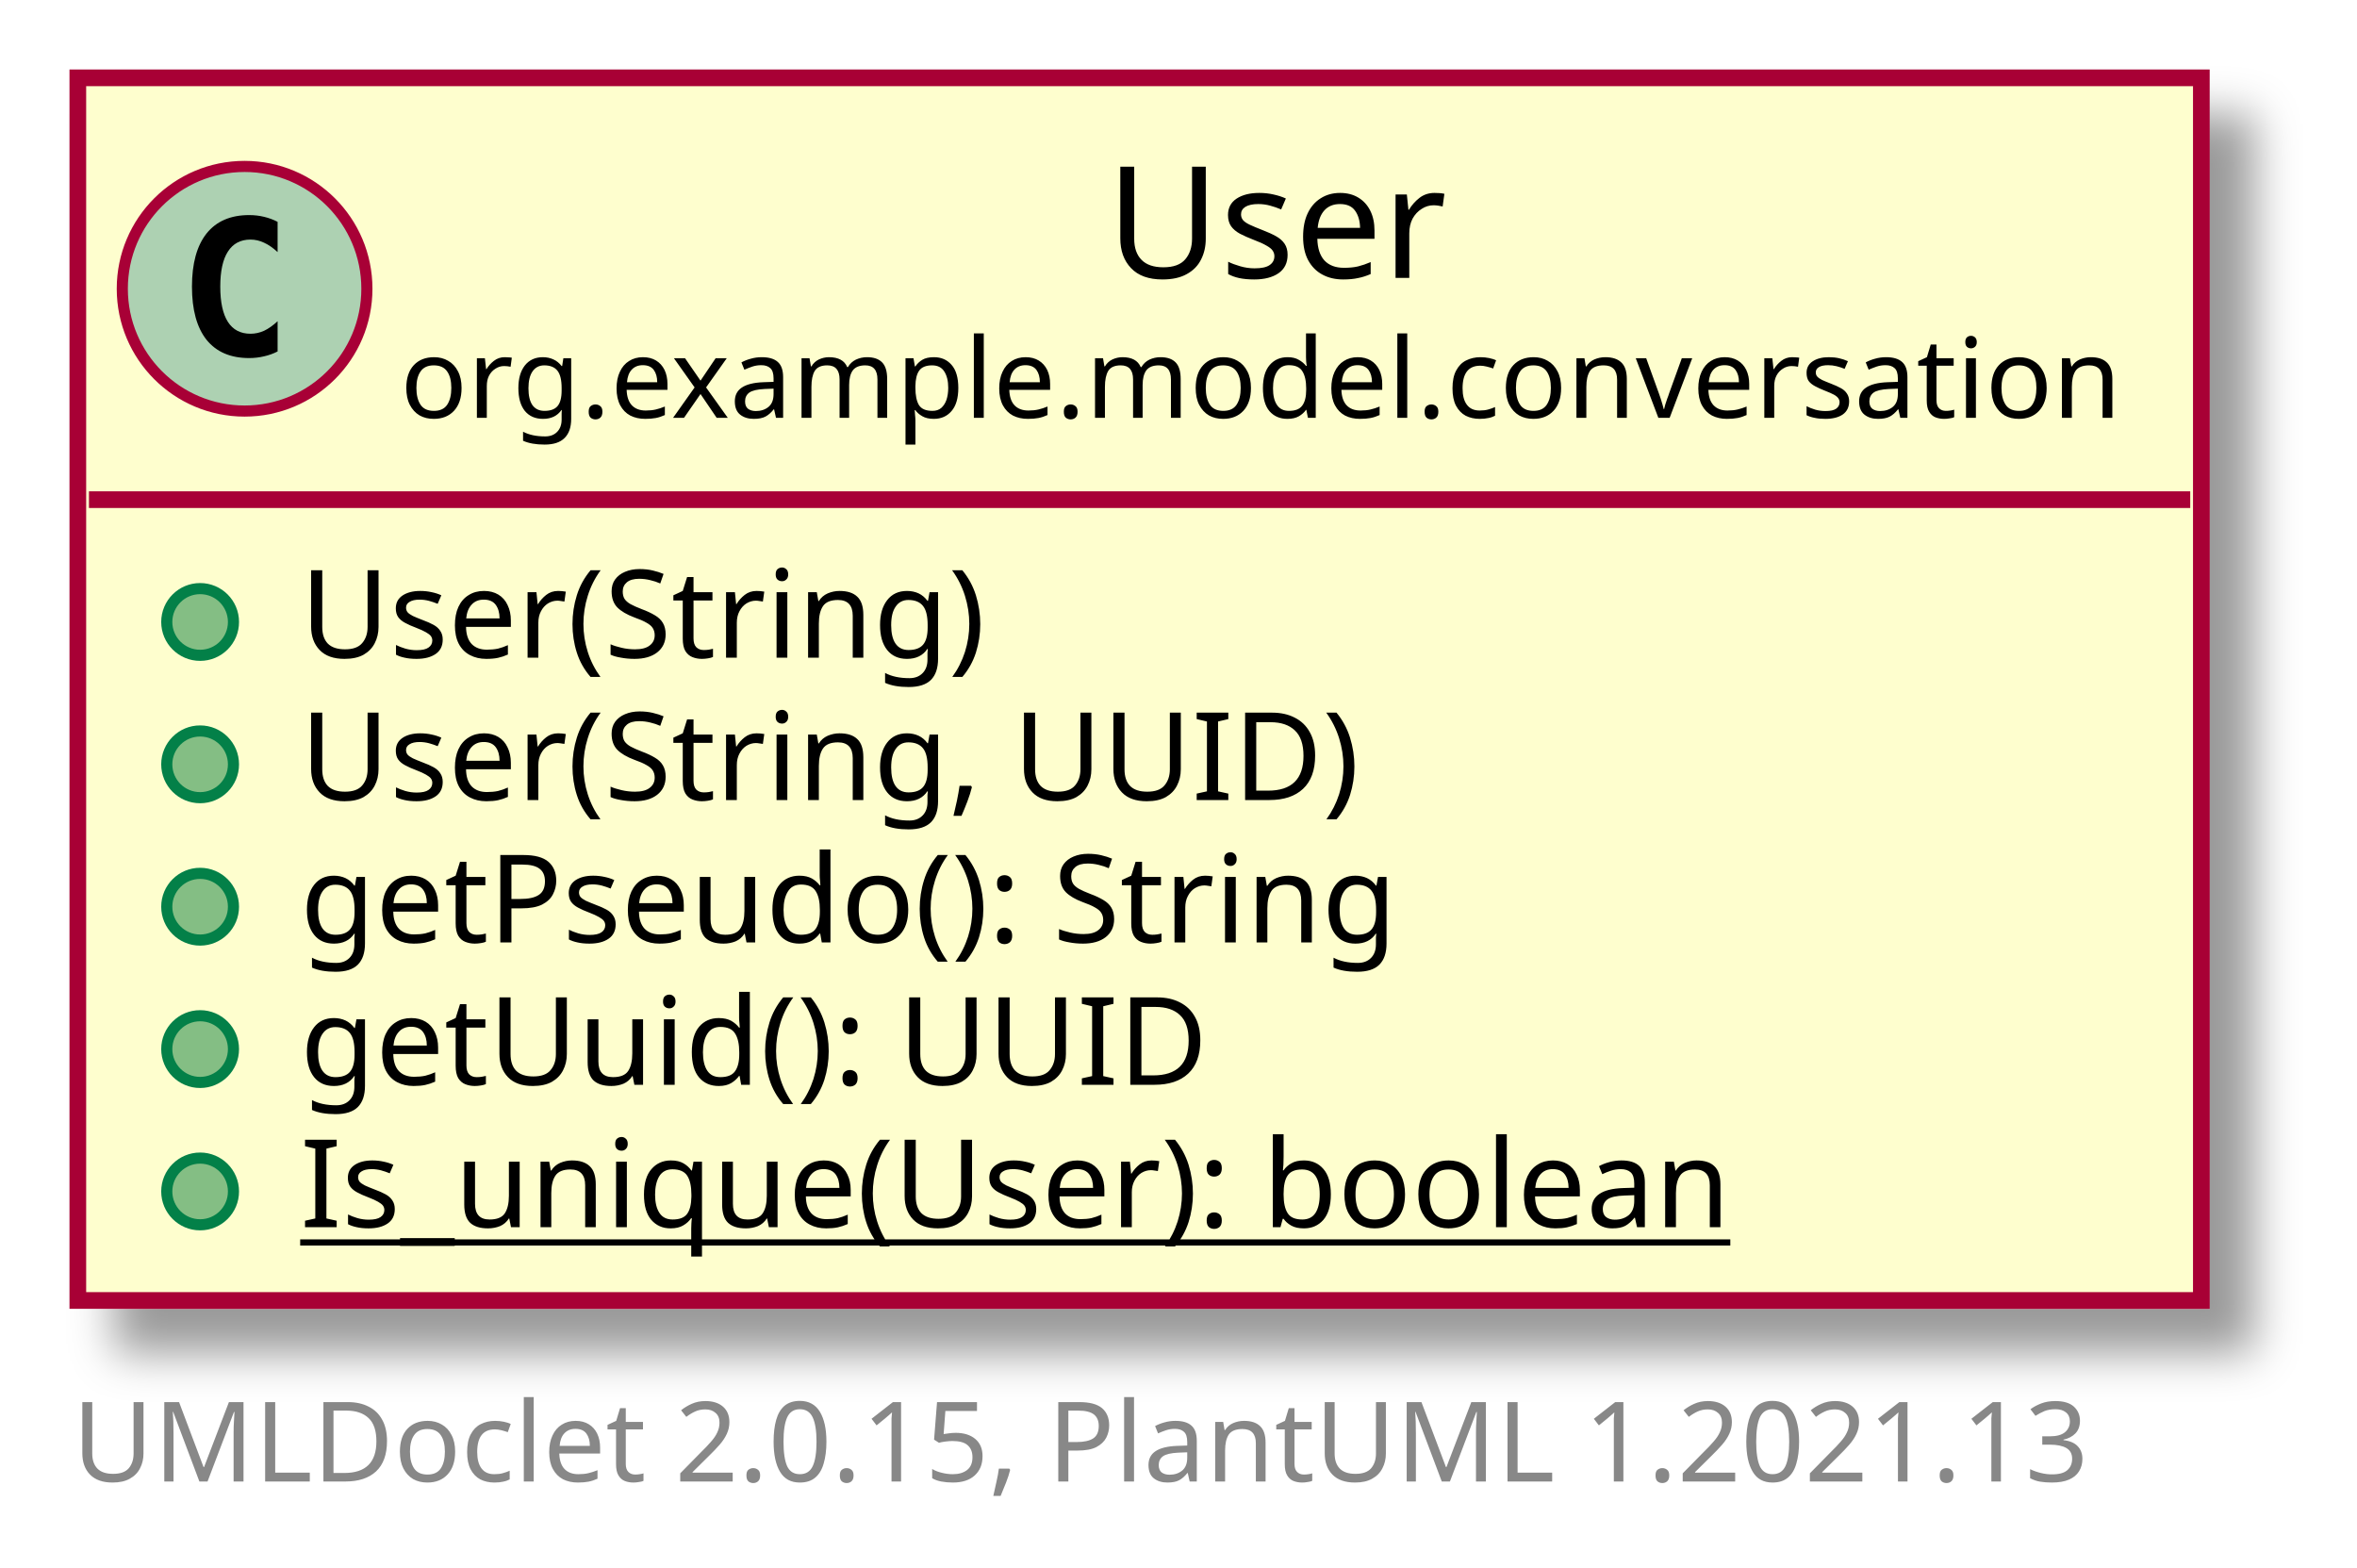
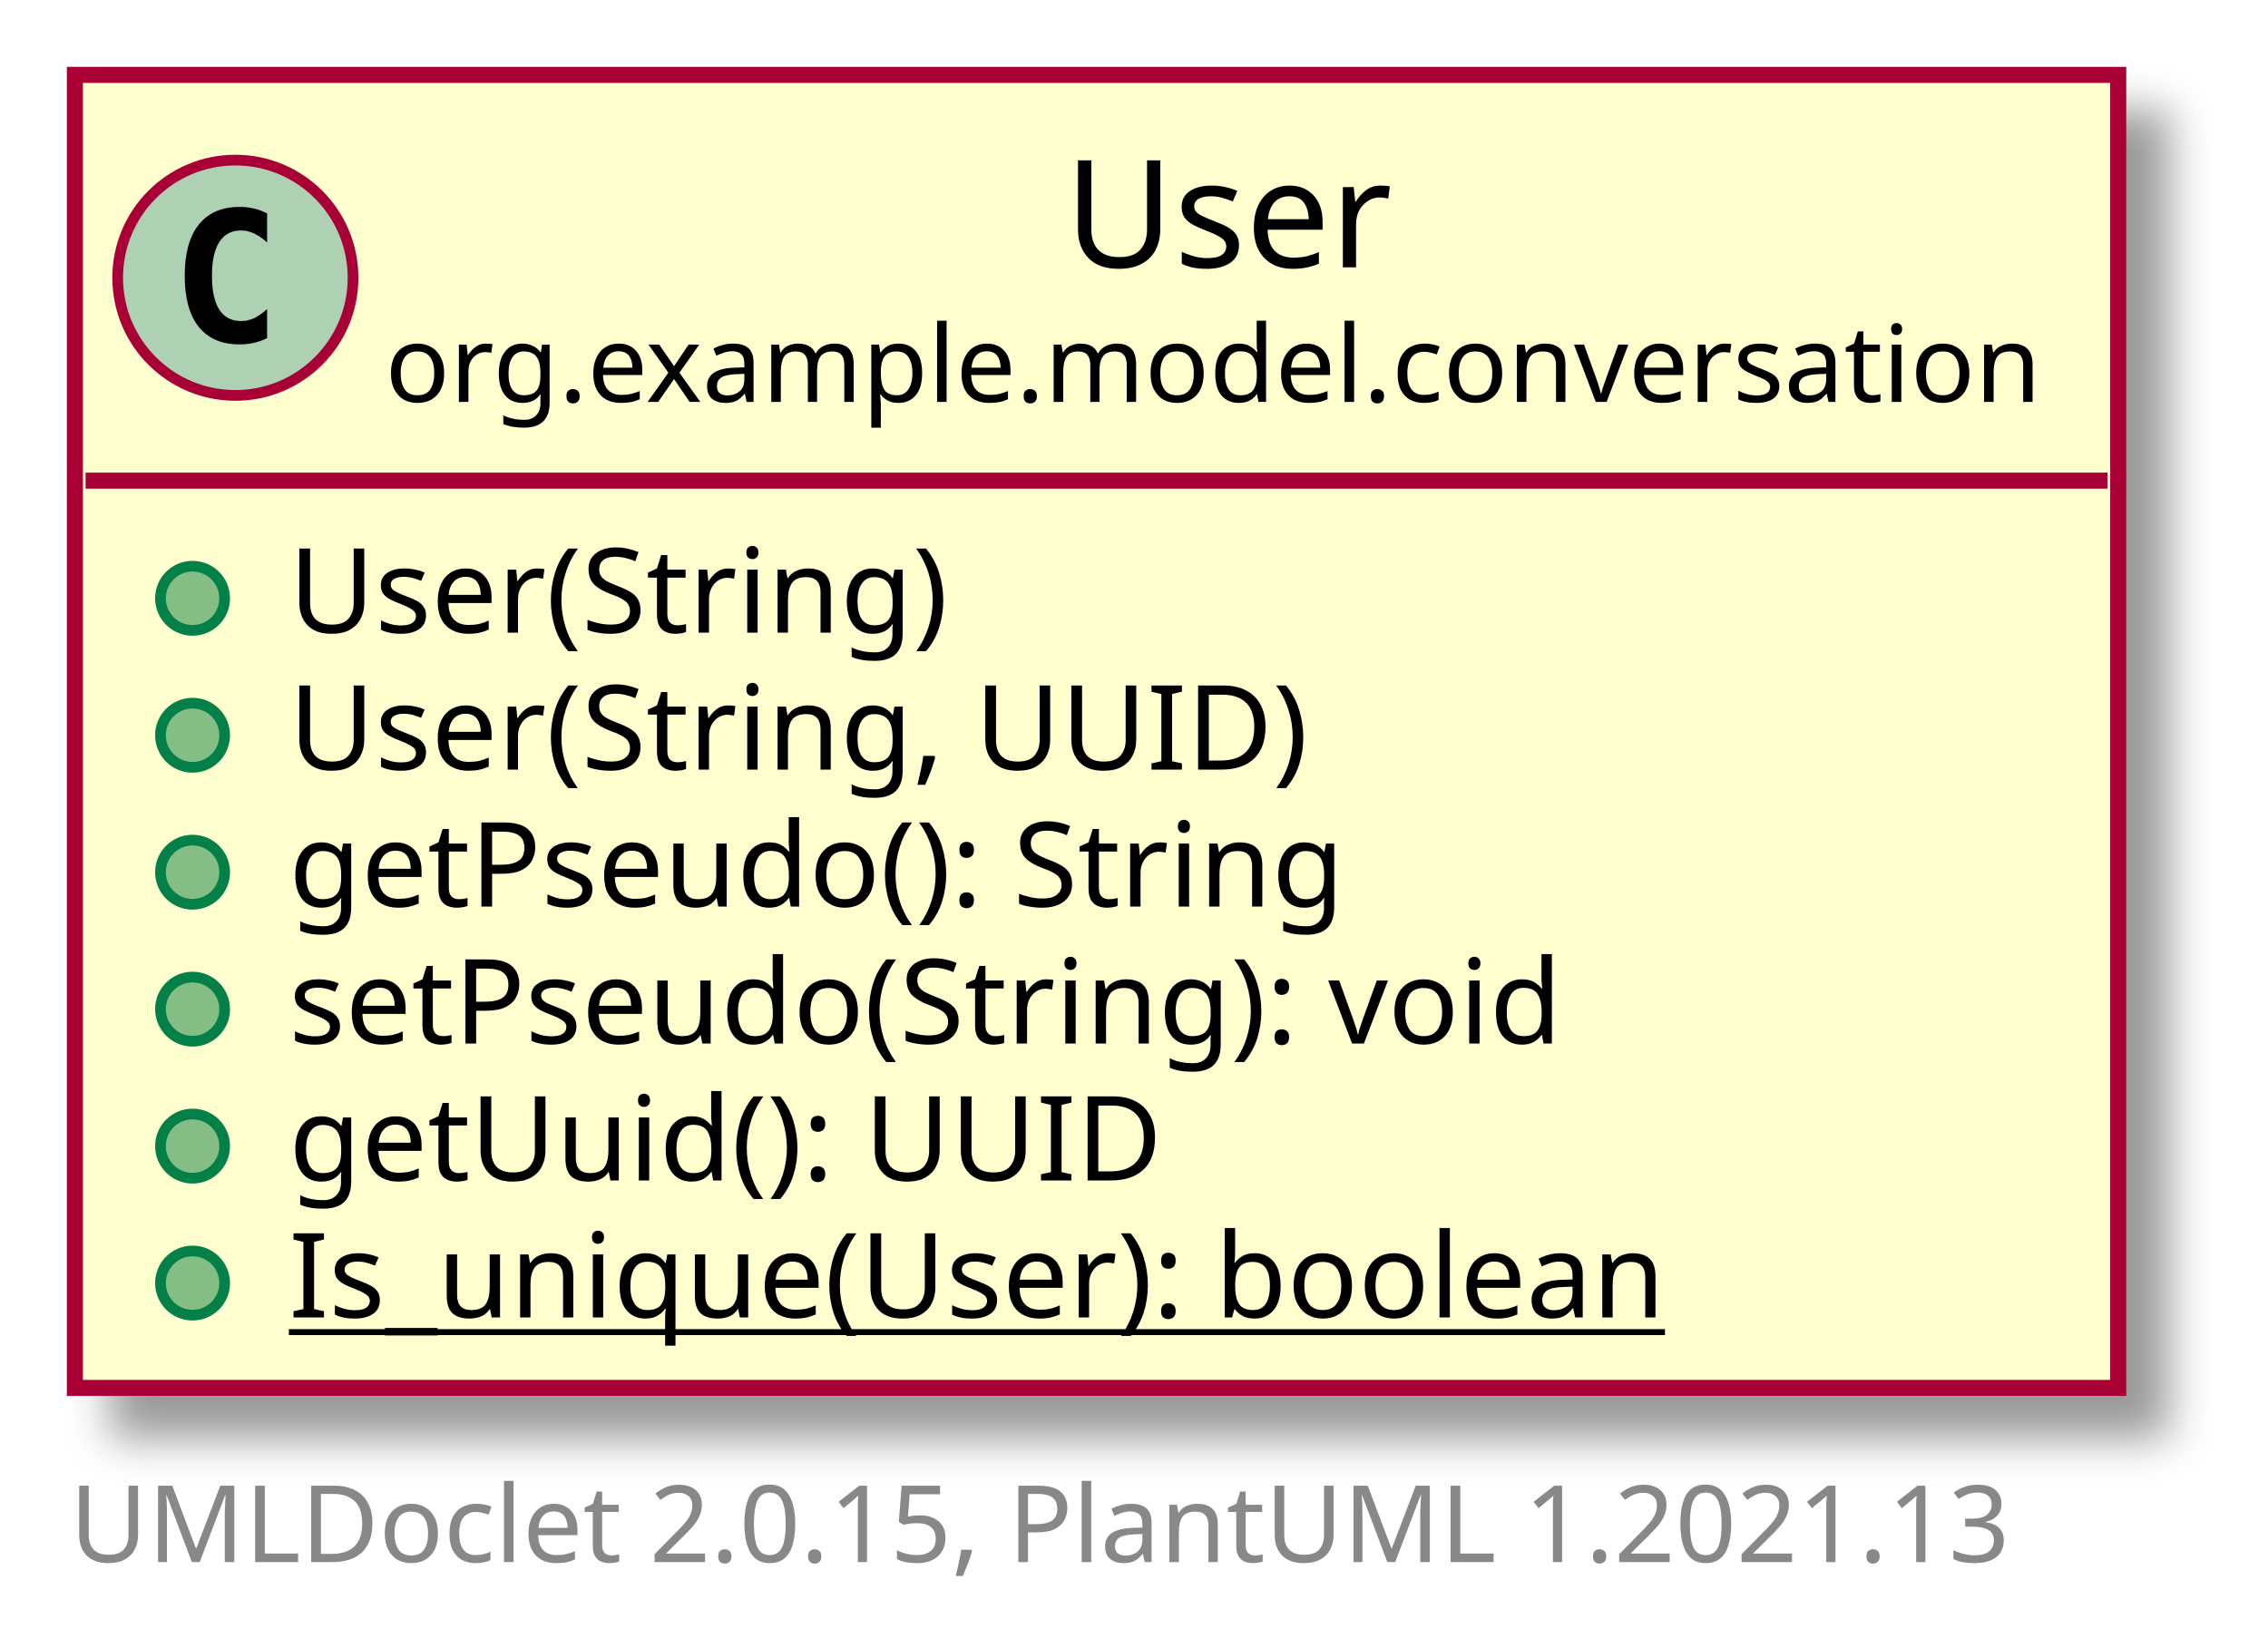
- <svg xmlns="http://www.w3.org/2000/svg" xmlns:xlink="http://www.w3.org/1999/xlink" contentScriptType="application/ecmascript" contentStyleType="text/css" height="141px" preserveAspectRatio="none" style="width:212px;height:141px;background:#FFFFFF;" version="1.1" viewBox="0 0 212 141" width="212px" zoomAndPan="magnify">
+ <svg xmlns="http://www.w3.org/2000/svg" xmlns:xlink="http://www.w3.org/1999/xlink" contentScriptType="application/ecmascript" contentStyleType="text/css" height="154px" preserveAspectRatio="none" style="width:212px;height:154px;background:#FFFFFF;" version="1.1" viewBox="0 0 212 154" width="212px" zoomAndPan="magnify">
  <defs>
-     <filter height="300%" id="f1334xwvkshw0l" width="300%" x="-1" y="-1">
+     <filter height="300%" id="f1drchj2fjy0b5" width="300%" x="-1" y="-1">
      <feGaussianBlur result="blurOut" stdDeviation="2.0" />
      <feColorMatrix in="blurOut" result="blurOut2" type="matrix" values="0 0 0 0 0 0 0 0 0 0 0 0 0 0 0 0 0 0 .4 0" />
      <feOffset dx="4.0" dy="4.0" in="blurOut2" result="blurOut3" />
      <feBlend in="SourceGraphic" in2="blurOut3" mode="normal" />
    </filter>
  </defs>
  <g>
    <a href="User.html" target="_top" title="User.html" xlink:actuate="onRequest" xlink:href="User.html" xlink:show="new" xlink:title="User.html" xlink:type="simple">
-       <rect codeLine="5" fill="#FEFECE" filter="url(#f1334xwvkshw0l)" height="109.961" id="org.example.model.conversation.User" style="stroke:#A80036;stroke-width:1.5;" width="191" x="7" y="7" />
+       <rect codeLine="5" fill="#FEFECE" filter="url(#f1drchj2fjy0b5)" height="122.766" id="org.example.model.conversation.User" style="stroke:#A80036;stroke-width:1.5;" width="191" x="7" y="7" />
      <ellipse cx="22" cy="25.969" fill="#ADD1B2" rx="11" ry="11" style="stroke:#A80036;stroke-width:1.0;" />
      <path d="M24.969,31.609 Q24.391,31.906 23.75,32.047 Q23.109,32.203 22.406,32.203 Q19.906,32.203 18.578,30.562 Q17.266,28.906 17.266,25.781 Q17.266,22.656 18.578,21 Q19.906,19.344 22.406,19.344 Q23.109,19.344 23.75,19.5 Q24.406,19.656 24.969,19.953 L24.969,22.672 Q24.344,22.094 23.75,21.828 Q23.156,21.547 22.531,21.547 Q21.188,21.547 20.5,22.625 Q19.812,23.688 19.812,25.781 Q19.812,27.875 20.5,28.953 Q21.188,30.016 22.531,30.016 Q23.156,30.016 23.75,29.75 Q24.344,29.469 24.969,28.891 L24.969,31.609 Z " fill="#000000" />
      <text fill="#000000" font-family="sans-serif" font-size="14" lengthAdjust="spacing" textLength="32" x="99.5" y="24.995">User</text>
      <text fill="#000000" font-family="sans-serif" font-size="10" lengthAdjust="spacing" textLength="159" x="36" y="37.579">org.example.model.conversation</text>
      <line style="stroke:#A80036;stroke-width:1.5;" x1="8" x2="197" y1="44.938" y2="44.938" />
      <ellipse cx="18" cy="55.938" fill="#84BE84" rx="3" ry="3" style="stroke:#038048;stroke-width:1.0;" />
      <text fill="#000000" font-family="sans-serif" font-size="11" lengthAdjust="spacing" textLength="69" x="27" y="59.148">User(String)</text>
      <ellipse cx="18" cy="68.742" fill="#84BE84" rx="3" ry="3" style="stroke:#038048;stroke-width:1.0;" />
      <text fill="#000000" font-family="sans-serif" font-size="11" lengthAdjust="spacing" textLength="104" x="27" y="71.953">User(String, UUID)</text>
      <ellipse cx="18" cy="81.547" fill="#84BE84" rx="3" ry="3" style="stroke:#038048;stroke-width:1.0;" />
      <text fill="#000000" font-family="sans-serif" font-size="11" lengthAdjust="spacing" textLength="110" x="27" y="84.757">getPseudo(): String</text>
      <ellipse cx="18" cy="94.352" fill="#84BE84" rx="3" ry="3" style="stroke:#038048;stroke-width:1.0;" />
-       <text fill="#000000" font-family="sans-serif" font-size="11" lengthAdjust="spacing" textLength="86" x="27" y="97.562">getUuid(): UUID</text>
+       <text fill="#000000" font-family="sans-serif" font-size="11" lengthAdjust="spacing" textLength="133" x="27" y="97.562">setPseudo(String): void</text>
      <ellipse cx="18" cy="107.156" fill="#84BE84" rx="3" ry="3" style="stroke:#038048;stroke-width:1.0;" />
-       <text fill="#000000" font-family="sans-serif" font-size="11" lengthAdjust="spacing" text-decoration="underline" textLength="142" x="27" y="110.367">Is_unique(User): boolean</text>
+       <text fill="#000000" font-family="sans-serif" font-size="11" lengthAdjust="spacing" textLength="86" x="27" y="110.367">getUuid(): UUID</text>
+       <ellipse cx="18" cy="119.961" fill="#84BE84" rx="3" ry="3" style="stroke:#038048;stroke-width:1.0;" />
+       <text fill="#000000" font-family="sans-serif" font-size="11" lengthAdjust="spacing" text-decoration="underline" textLength="142" x="27" y="123.171">Is_unique(User): boolean</text>
    </a>
-     <text fill="#888888" font-family="sans-serif" font-size="10" lengthAdjust="spacing" textLength="192" x="6.5" y="133.243">UMLDoclet 2.0.15, PlantUML 1.2021.13</text>
+     <text fill="#888888" font-family="sans-serif" font-size="10" lengthAdjust="spacing" textLength="192" x="6.5" y="146.048">UMLDoclet 2.0.15, PlantUML 1.2021.13</text>
  </g>
</svg>
